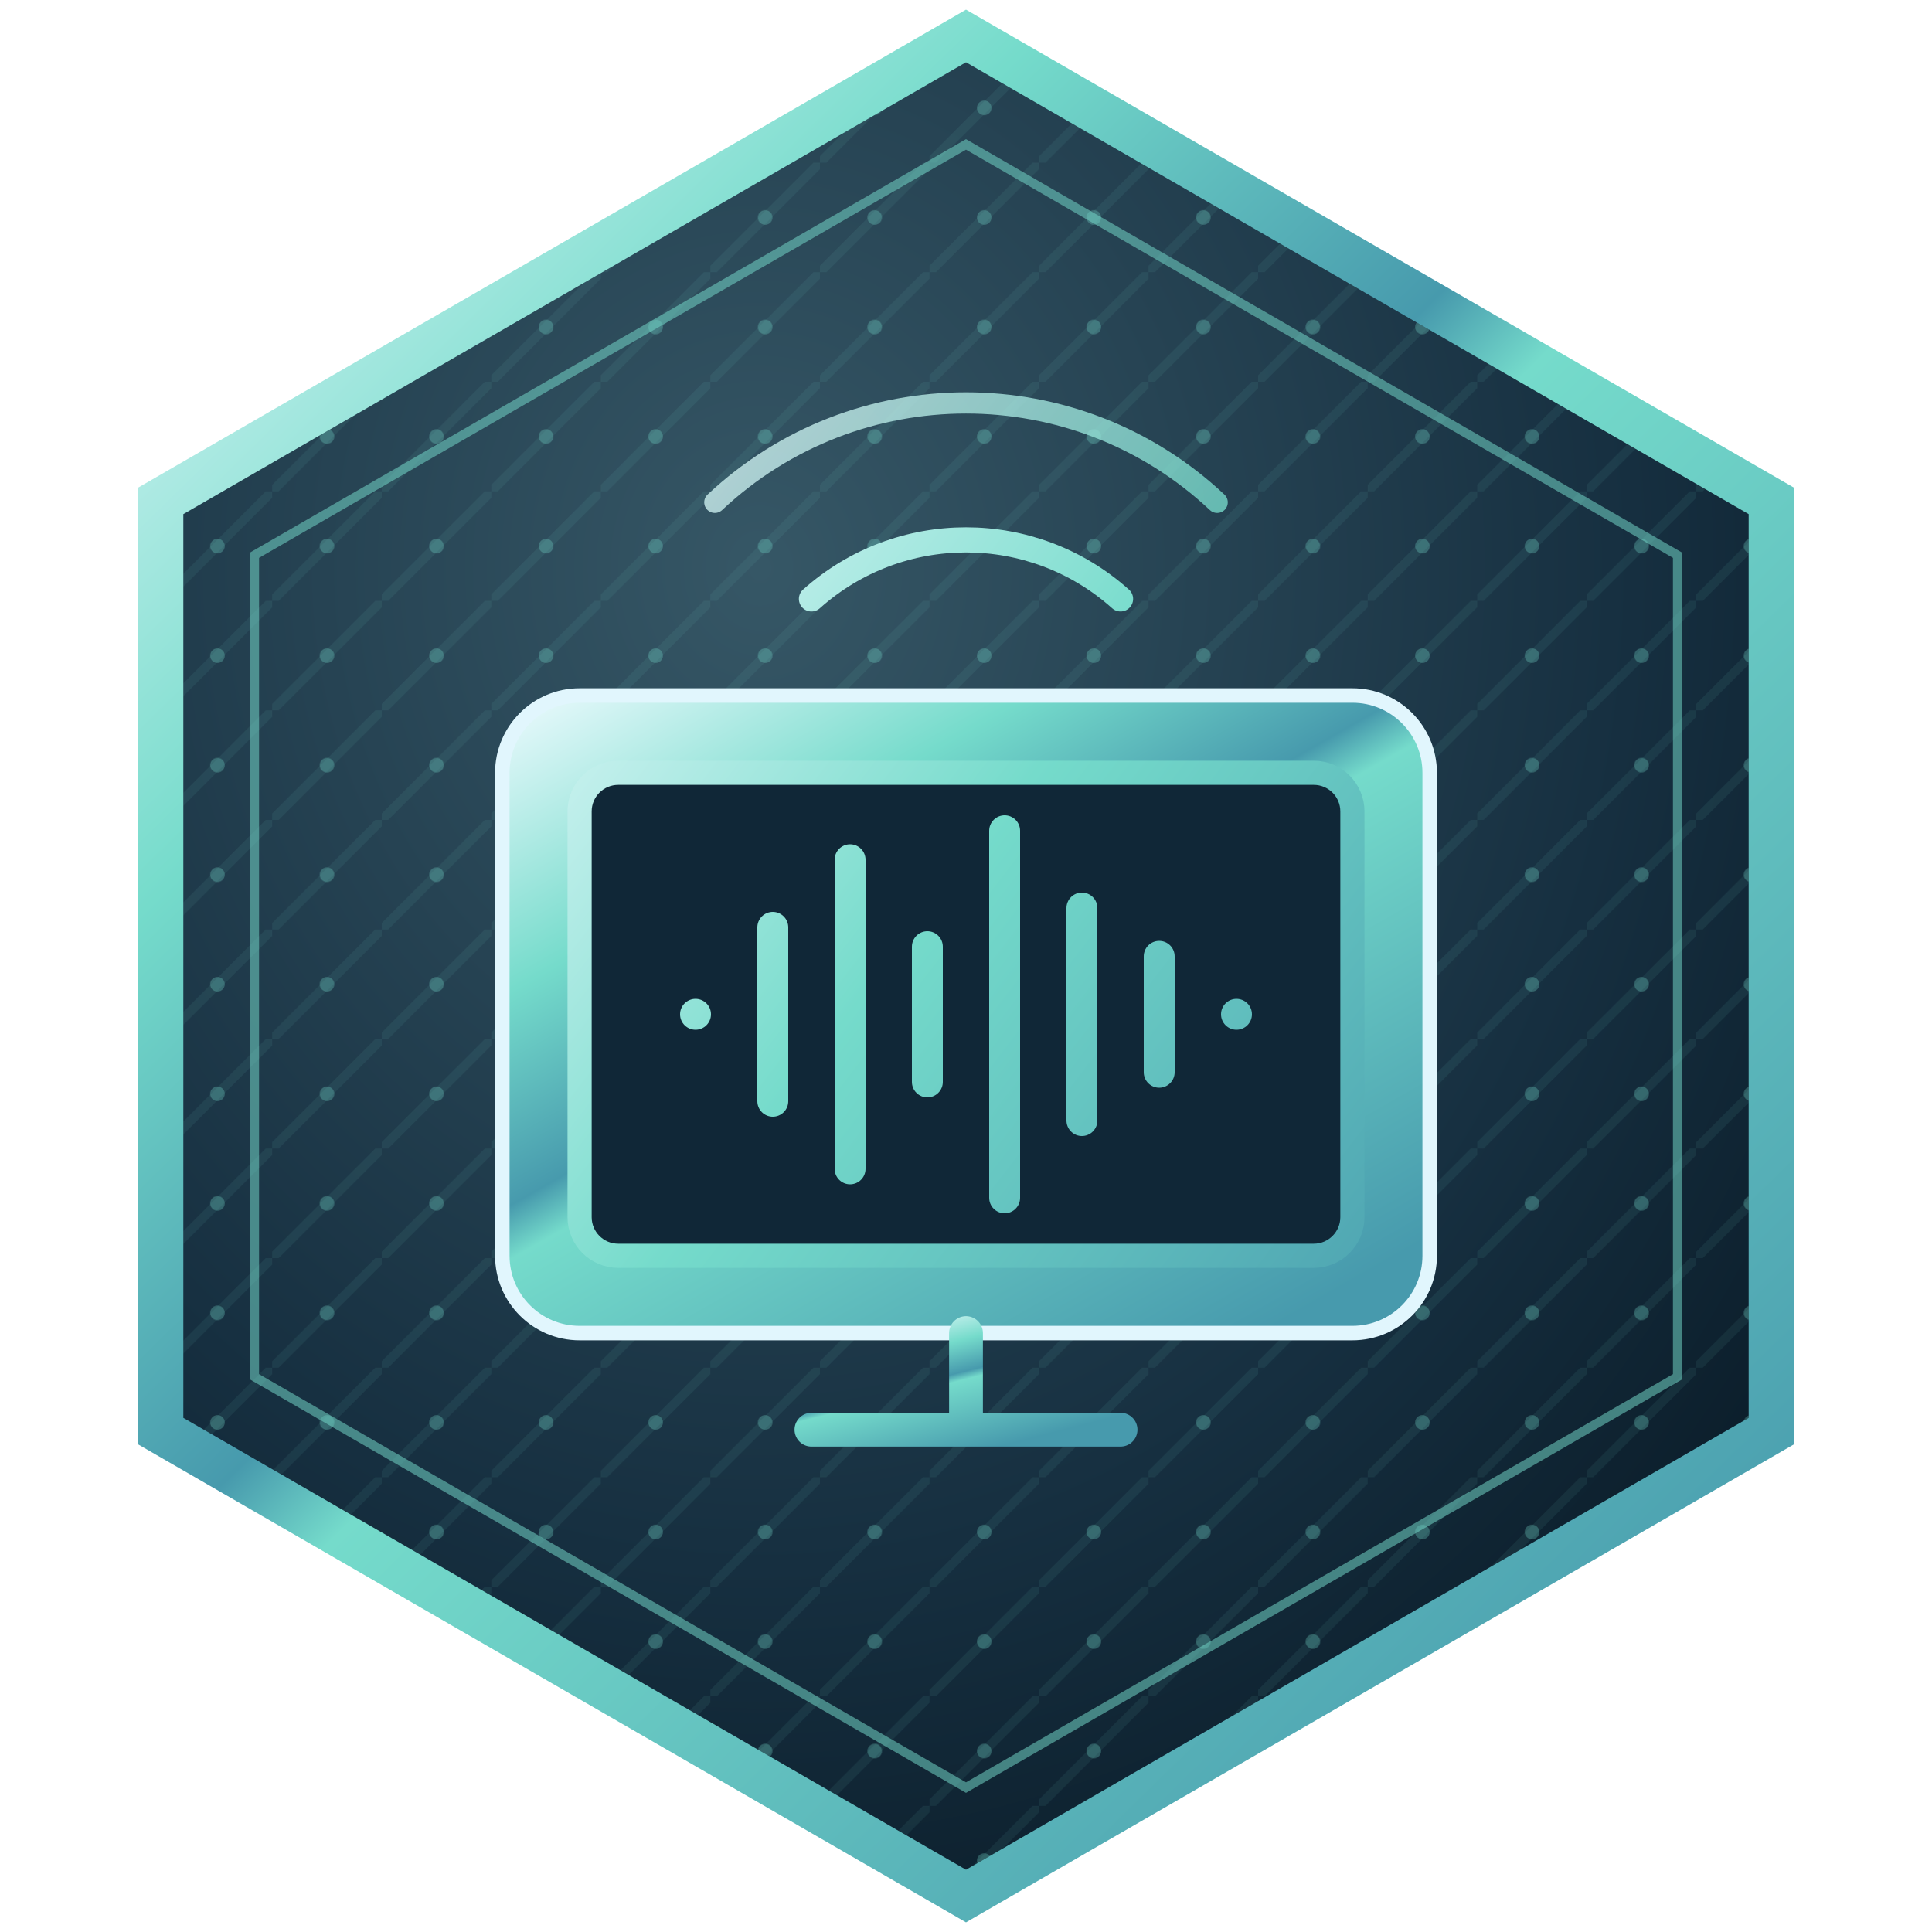
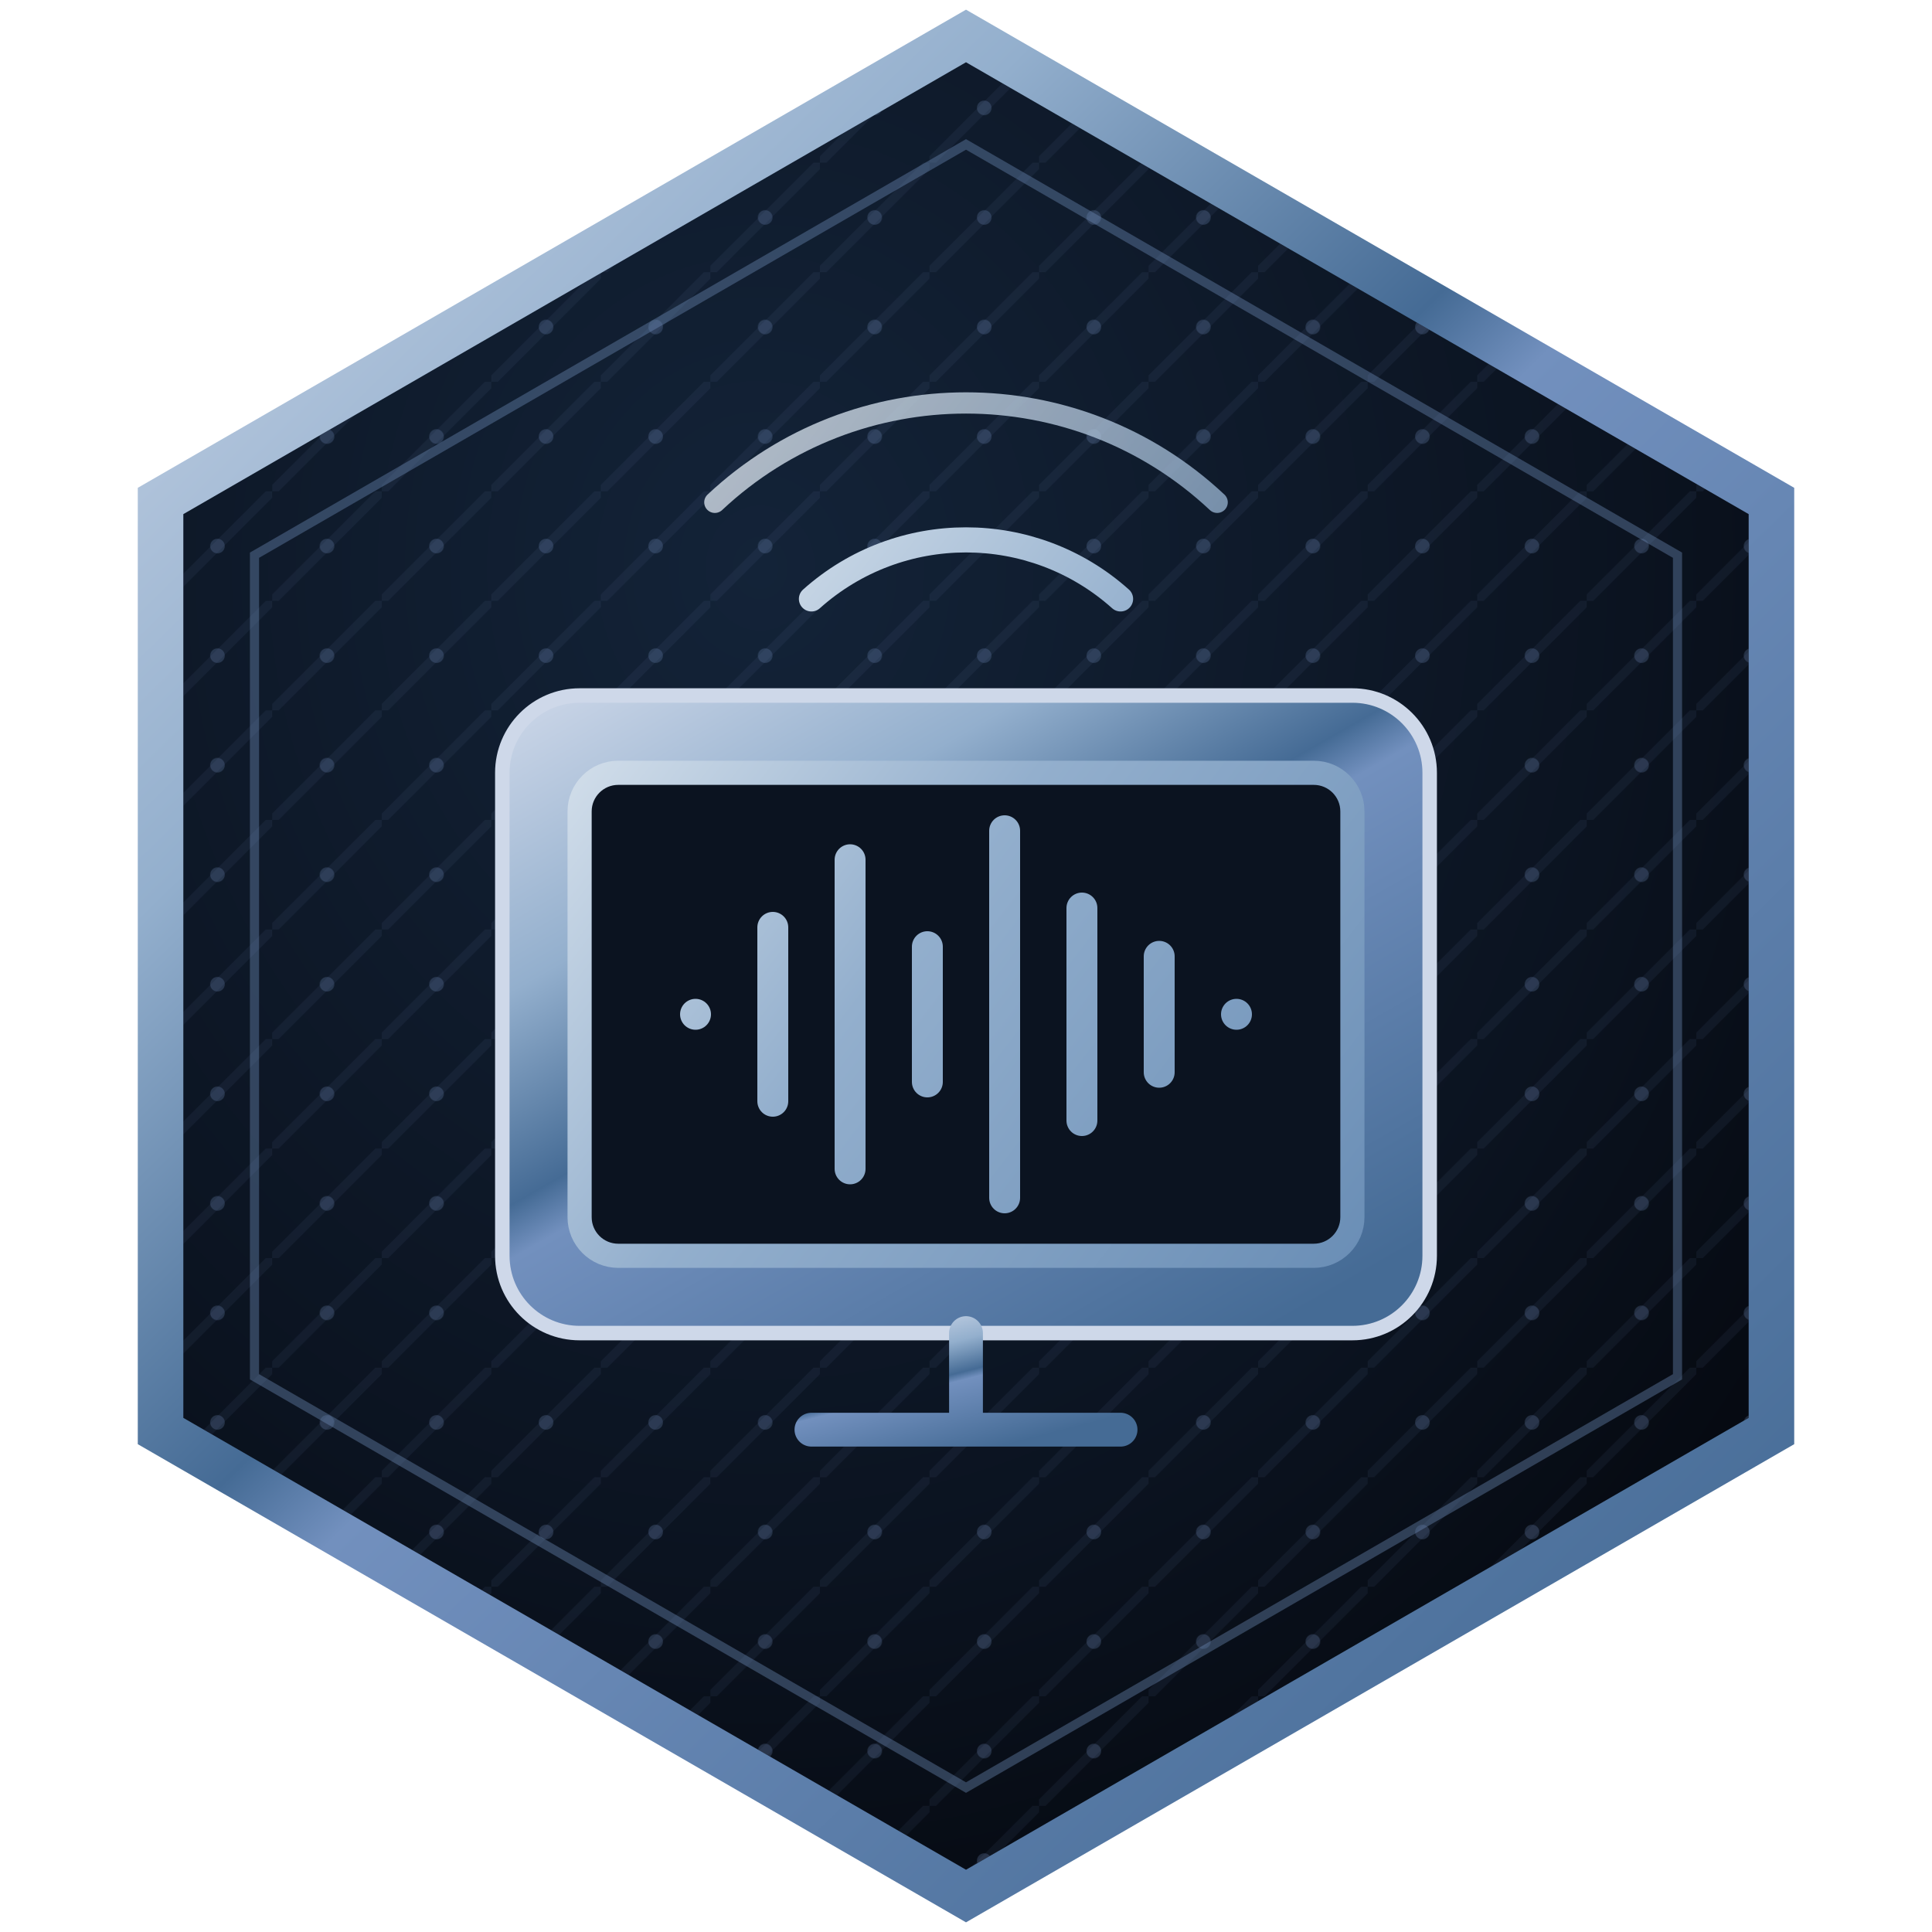
<svg xmlns="http://www.w3.org/2000/svg" width="200" height="200" viewBox="0 0 200 200" role="img" aria-labelledby="title desc">
  <defs>
    <linearGradient id="metal" x2=".82" y2="1">
-       <stop stop-color="#effbff" />
-       <stop offset=".28" stop-color="#75dbcb" />
-       <stop offset=".48" stop-color="#479aad" />
-       <stop offset=".53" stop-color="#75dbcb" />
-       <stop offset="1" stop-color="#479aad" />
+       <stop stop-color="#CED8E9" />
+       <stop offset=".28" stop-color="#93AFCD" />
+       <stop offset=".48" stop-color="#456B95" />
+       <stop offset=".53" stop-color="#7290BE" />
+       <stop offset="1" stop-color="#456B95" />
    </linearGradient>
    <linearGradient id="light" gradientUnits="userSpaceOnUse" x1="48" y1="60" x2="152" y2="140">
-       <stop stop-color="#effbff" />
-       <stop offset=".45" stop-color="#75dbcb" />
-       <stop offset="1" stop-color="#479aad" />
+       <stop stop-color="#F2F6F9" />
+       <stop offset=".45" stop-color="#93AFCD" />
+       <stop offset="1" stop-color="#6086B0" />
    </linearGradient>
    <radialGradient id="field" cx=".37" cy=".28" r=".85">
-       <stop stop-color="#365766" />
-       <stop offset=".65" stop-color="#162f40" />
-       <stop offset="1" stop-color="#091a26" />
+       <stop stop-color="#132338" />
+       <stop offset=".65" stop-color="#0B1320" />
+       <stop offset="1" stop-color="#04070D" />
    </radialGradient>
    <pattern id="etch" width="12" height="12" patternUnits="userSpaceOnUse">
-       <path d="M0 12 12 0" stroke="#75dbcb" stroke-opacity=".08" />
-       <circle cx="6" cy="6" r=".8" fill="#75dbcb" opacity=".3" />
+       <path d="M0 12 12 0" stroke="#7290BE" stroke-opacity=".08" />
+       <circle cx="6" cy="6" r=".8" fill="#7290BE" opacity=".25" />
    </pattern>
  </defs>
  <path d="M100 1 185.737 50.5 185.737 149.5 100 199 14.263 149.5 14.263 50.5Z" fill="url(#metal)" />
  <g transform="translate(100 100) scale(.945) translate(-100 -100)">
    <path d="M100 1 185.737 50.5 185.737 149.5 100 199 14.263 149.5 14.263 50.5Z" fill="url(#field)" />
    <path d="M100 1 185.737 50.5 185.737 149.5 100 199 14.263 149.5 14.263 50.5Z" fill="url(#etch)" />
-     <path d="M100 10 177.942 55 177.942 145 100 190 22.058 145 22.058 55Z" fill="none" stroke="#75dbcb" opacity=".52" />
+     <path d="M100 10 177.942 55 177.942 145 100 190 22.058 145 22.058 55Z" fill="none" stroke="#7290BE" opacity=".38" />
  </g>
  <g fill="none" stroke-linejoin="round" stroke-linecap="round">
    <path d="M84 62a24 24 0 0 1 32 0" stroke="url(#light)" stroke-width="2.6" />
    <path d="M74 52a38 38 0 0 1 52 0" stroke="url(#light)" stroke-width="2.2" opacity=".78" />
-     <rect x="52" y="72" width="96" height="66" rx="8" fill="url(#metal)" stroke="#e1f6fd" stroke-width="1.5" />
-     <rect x="60" y="80" width="80" height="50" rx="4" fill="#102737" stroke="url(#light)" stroke-width="2.5" />
+     <rect x="52" y="72" width="96" height="66" rx="8" fill="url(#metal)" stroke="#CED8E9" stroke-width="1.5" />
+     <rect x="60" y="80" width="80" height="50" rx="4" fill="#0B1320" stroke="url(#light)" stroke-width="2.5" />
    <path d="M72 105v0M80 96v18M88 89v32M96 98v14M104 86v38M112 94v22M120 99v12M128 105v0" stroke="url(#light)" stroke-width="3.2" />
    <path d="M84 148h32M100 138v10" stroke="url(#metal)" stroke-width="3.5" />
  </g>
</svg>
